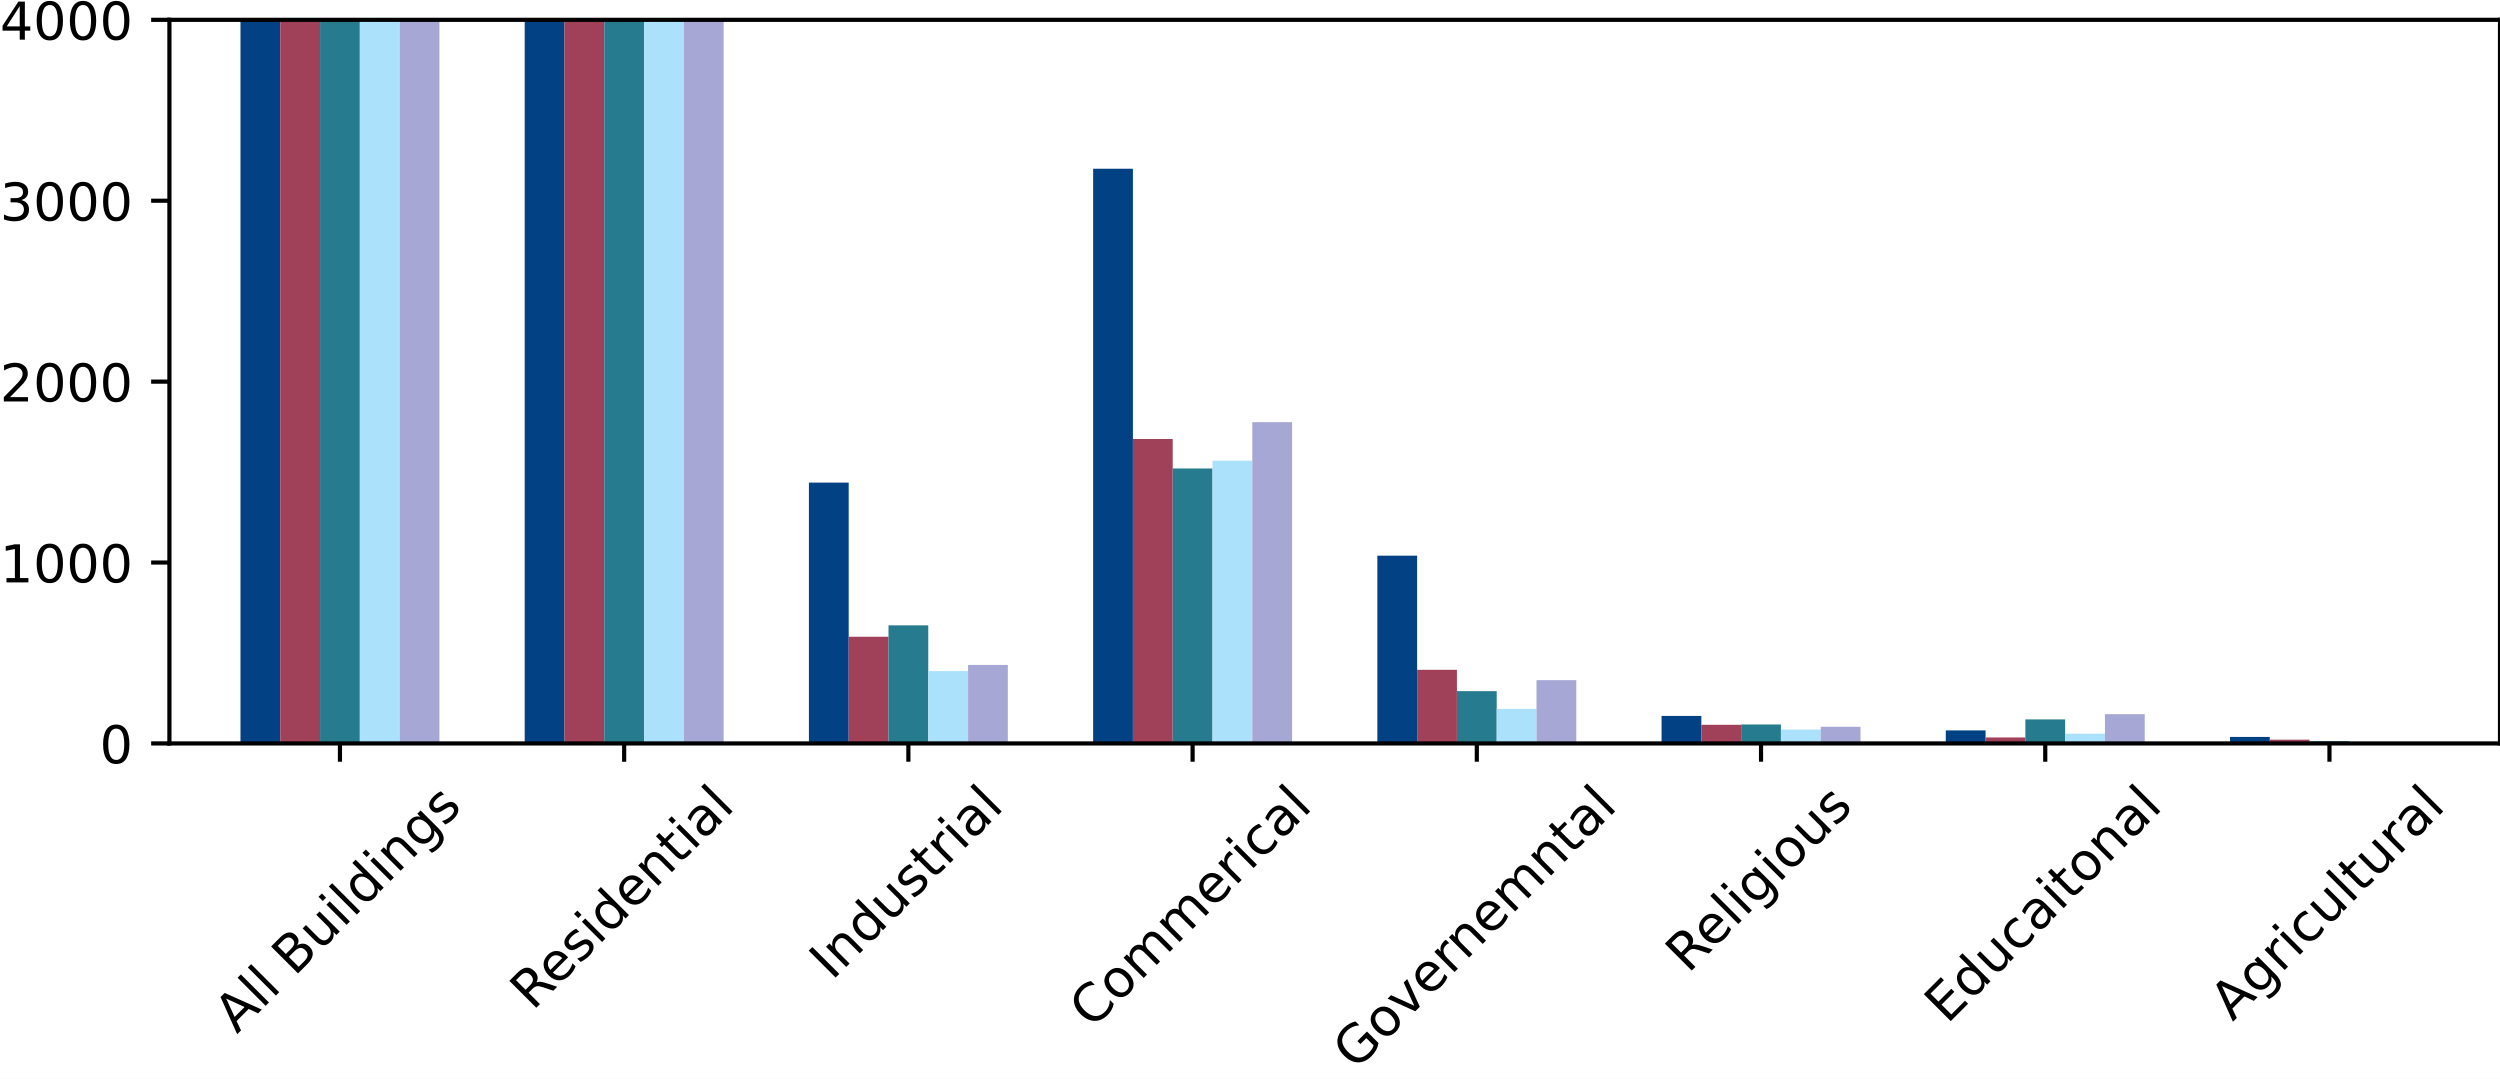
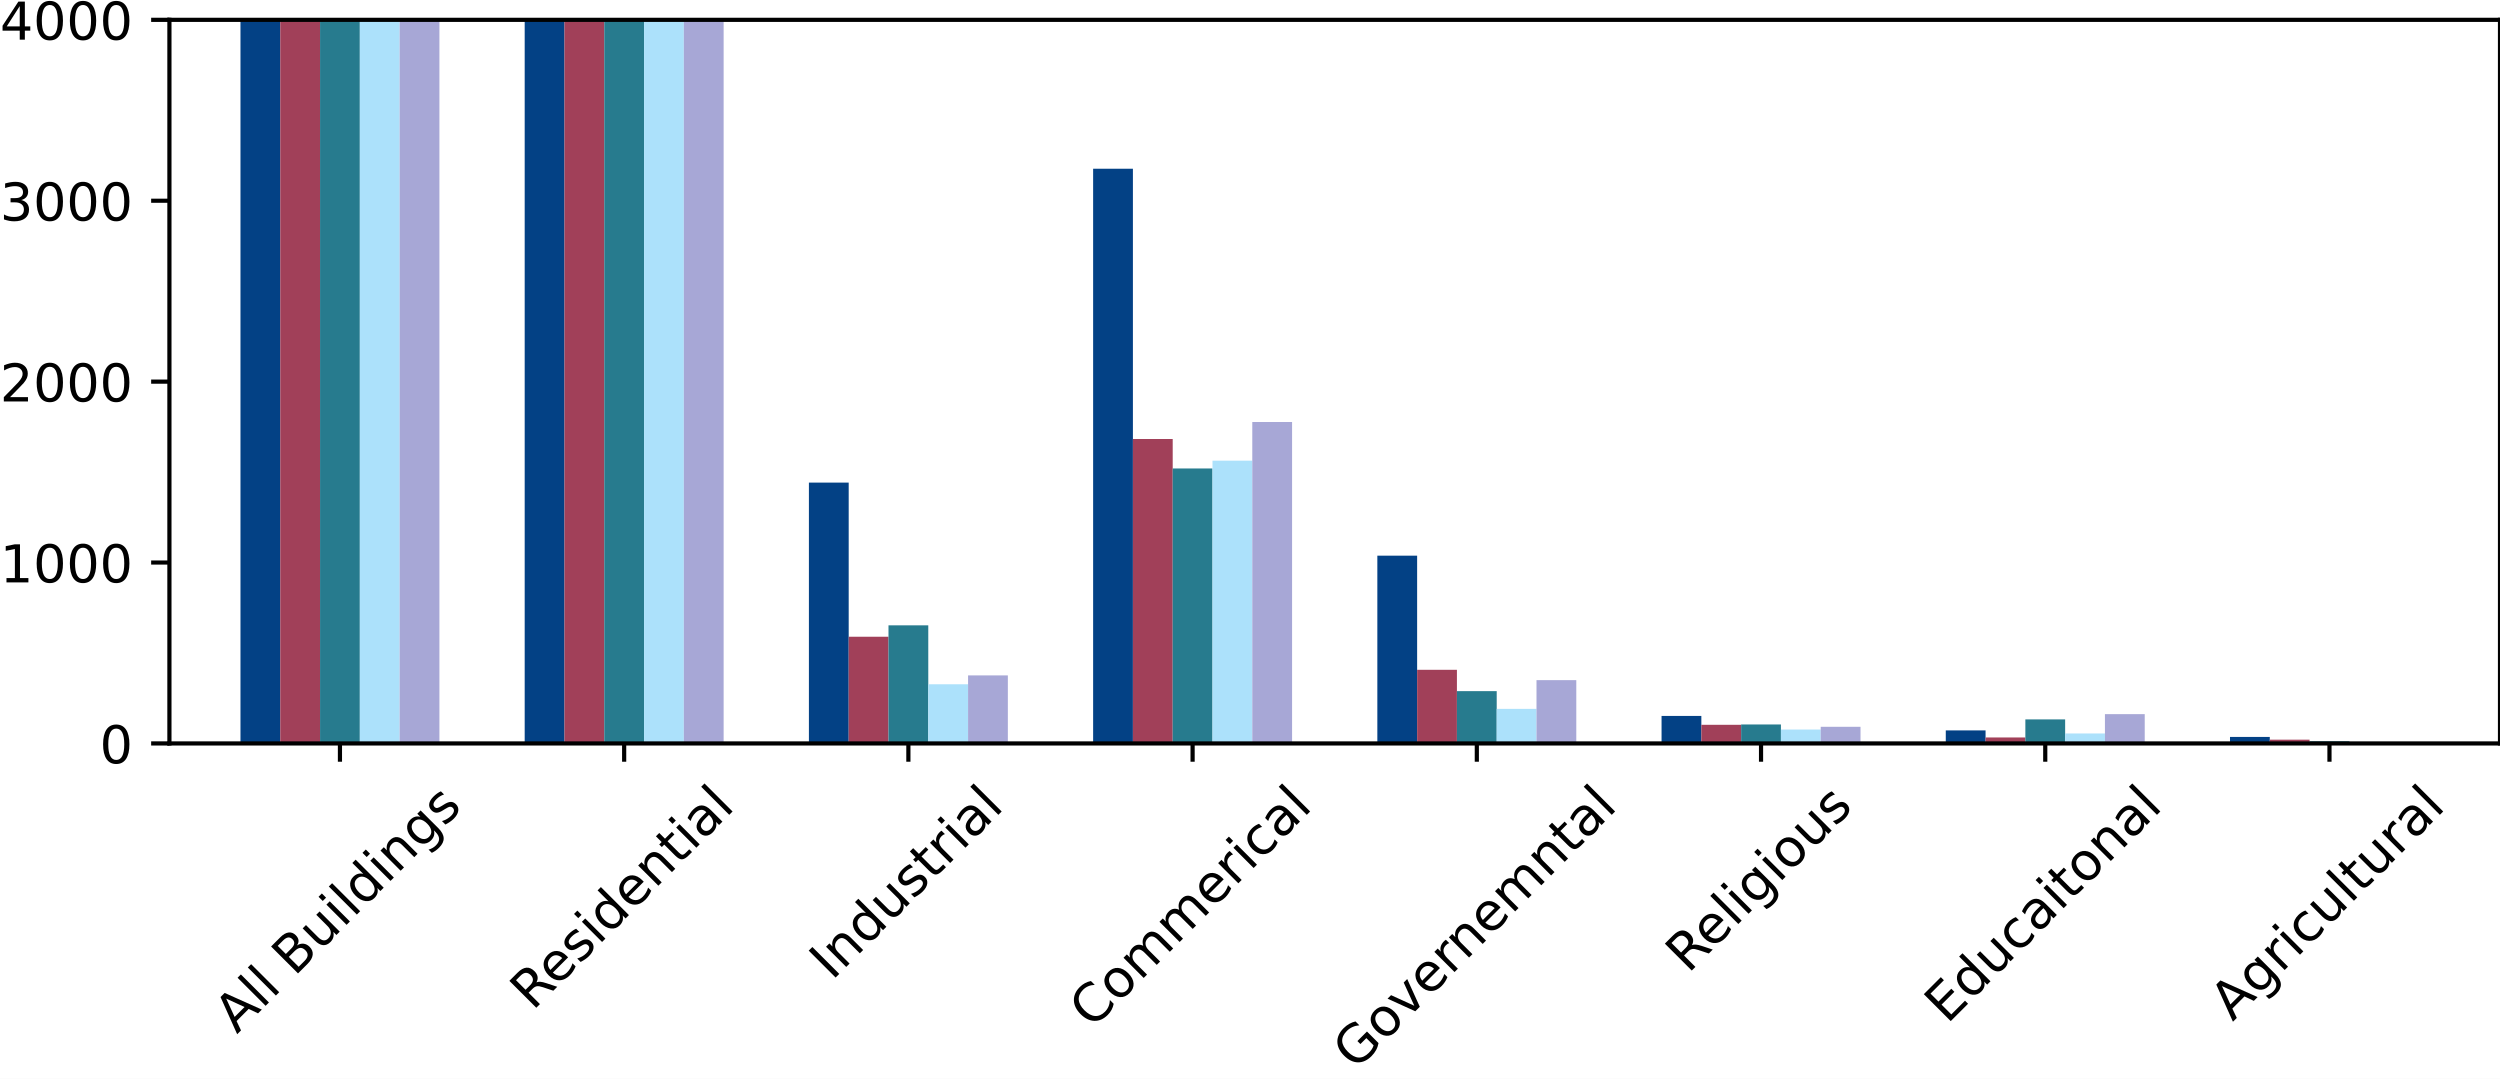
<svg xmlns="http://www.w3.org/2000/svg" xmlns:xlink="http://www.w3.org/1999/xlink" width="478.85pt" height="206.638pt" viewBox="0 0 478.85 206.638" version="1.1">
  <defs>
    <style type="text/css">*{stroke-linejoin: round; stroke-linecap: butt}</style>
  </defs>
  <g id="figure_1">
    <g id="patch_1">
      <path d="M 0 206.638  L 478.85 206.638  L 478.85 0  L 0 0  z " style="fill: #ffffff" />
    </g>
    <g id="axes_1">
      <g id="patch_2">
        <path d="M 32.45 142.399  L 478.85 142.399  L 478.85 3.799  L 32.45 3.799  z " style="fill: #ffffff" />
      </g>
      <g id="patch_3">
-         <path d="M 46.06 142.399  L 53.681 142.399  L 53.681 -1283.032  L 46.06 -1283.032  z " clip-path="url(#p4aff99b843)" style="fill: #034185" />
+         <path d="M 46.06 142.399  L 53.681 142.399  L 53.681 -1283.032  L 46.06 -1283.032  z " clip-path="url(#pdb5ebdf653)" style="fill: #034185" />
      </g>
      <g id="patch_4">
-         <path d="M 100.499 142.399  L 108.12 142.399  L 108.12 -1078.008  L 100.499 -1078.008  z " clip-path="url(#p4aff99b843)" style="fill: #034185" />
+         <path d="M 100.499 142.399  L 108.12 142.399  L 108.12 -1078.008  L 100.499 -1078.008  z " clip-path="url(#pdb5ebdf653)" style="fill: #034185" />
      </g>
      <g id="patch_5">
-         <path d="M 154.938 142.399  L 162.559 142.399  L 162.559 92.434  L 154.938 92.434  z " clip-path="url(#p4aff99b843)" style="fill: #034185" />
+         <path d="M 154.938 142.399  L 162.559 142.399  L 162.559 92.434  L 154.938 92.434  z " clip-path="url(#pdb5ebdf653)" style="fill: #034185" />
      </g>
      <g id="patch_6">
-         <path d="M 209.377 142.399  L 216.998 142.399  L 216.998 32.316  L 209.377 32.316  z " clip-path="url(#p4aff99b843)" style="fill: #034185" />
+         <path d="M 209.377 142.399  L 216.998 142.399  L 216.998 32.316  L 209.377 32.316  z " clip-path="url(#pdb5ebdf653)" style="fill: #034185" />
      </g>
      <g id="patch_7">
-         <path d="M 263.816 142.399  L 271.437 142.399  L 271.437 106.433  L 263.816 106.433  z " clip-path="url(#p4aff99b843)" style="fill: #034185" />
+         <path d="M 263.816 142.399  L 271.437 142.399  L 271.437 106.433  L 263.816 106.433  z " clip-path="url(#pdb5ebdf653)" style="fill: #034185" />
      </g>
      <g id="patch_8">
-         <path d="M 318.255 142.399  L 325.876 142.399  L 325.876 137.132  L 318.255 137.132  z " clip-path="url(#p4aff99b843)" style="fill: #034185" />
+         <path d="M 318.255 142.399  L 325.876 142.399  L 325.876 137.132  L 318.255 137.132  z " clip-path="url(#pdb5ebdf653)" style="fill: #034185" />
      </g>
      <g id="patch_9">
-         <path d="M 372.694 142.399  L 380.315 142.399  L 380.315 139.904  L 372.694 139.904  z " clip-path="url(#p4aff99b843)" style="fill: #034185" />
+         <path d="M 372.694 142.399  L 380.315 142.399  L 380.315 139.904  L 372.694 139.904  z " clip-path="url(#pdb5ebdf653)" style="fill: #034185" />
      </g>
      <g id="patch_10">
-         <path d="M 427.133 142.399  L 434.754 142.399  L 434.754 141.152  L 427.133 141.152  z " clip-path="url(#p4aff99b843)" style="fill: #034185" />
+         <path d="M 427.133 142.399  L 434.754 142.399  L 434.754 141.152  L 427.133 141.152  z " clip-path="url(#pdb5ebdf653)" style="fill: #034185" />
      </g>
      <g id="patch_11">
-         <path d="M 53.681 142.399  L 61.303 142.399  L 61.303 -1036.151  L 53.681 -1036.151  z " clip-path="url(#p4aff99b843)" style="fill: #a14059" />
+         <path d="M 53.681 142.399  L 61.303 142.399  L 61.303 -1036.151  L 53.681 -1036.151  z " clip-path="url(#pdb5ebdf653)" style="fill: #a14059" />
      </g>
      <g id="patch_12">
-         <path d="M 108.12 142.399  L 115.742 142.399  L 115.742 -937.849  L 108.12 -937.849  z " clip-path="url(#p4aff99b843)" style="fill: #a14059" />
+         <path d="M 108.12 142.399  L 115.742 142.399  L 115.742 -937.849  L 108.12 -937.849  z " clip-path="url(#pdb5ebdf653)" style="fill: #a14059" />
      </g>
      <g id="patch_13">
-         <path d="M 162.559 142.399  L 170.181 142.399  L 170.181 121.956  L 162.559 121.956  z " clip-path="url(#p4aff99b843)" style="fill: #a14059" />
+         <path d="M 162.559 142.399  L 170.181 142.399  L 170.181 121.956  L 162.559 121.956  z " clip-path="url(#pdb5ebdf653)" style="fill: #a14059" />
      </g>
      <g id="patch_14">
-         <path d="M 216.998 142.399  L 224.62 142.399  L 224.62 84.083  L 216.998 84.083  z " clip-path="url(#p4aff99b843)" style="fill: #a14059" />
+         <path d="M 216.998 142.399  L 224.62 142.399  L 224.62 84.083  L 216.998 84.083  z " clip-path="url(#pdb5ebdf653)" style="fill: #a14059" />
      </g>
      <g id="patch_15">
-         <path d="M 271.437 142.399  L 279.059 142.399  L 279.059 128.297  L 271.437 128.297  z " clip-path="url(#p4aff99b843)" style="fill: #a14059" />
+         <path d="M 271.437 142.399  L 279.059 142.399  L 279.059 128.297  L 271.437 128.297  z " clip-path="url(#pdb5ebdf653)" style="fill: #a14059" />
      </g>
      <g id="patch_16">
-         <path d="M 325.876 142.399  L 333.498 142.399  L 333.498 138.83  L 325.876 138.83  z " clip-path="url(#p4aff99b843)" style="fill: #a14059" />
+         <path d="M 325.876 142.399  L 333.498 142.399  L 333.498 138.83  L 325.876 138.83  z " clip-path="url(#pdb5ebdf653)" style="fill: #a14059" />
      </g>
      <g id="patch_17">
-         <path d="M 380.315 142.399  L 387.937 142.399  L 387.937 141.256  L 380.315 141.256  z " clip-path="url(#p4aff99b843)" style="fill: #a14059" />
+         <path d="M 380.315 142.399  L 387.937 142.399  L 387.937 141.256  L 380.315 141.256  z " clip-path="url(#pdb5ebdf653)" style="fill: #a14059" />
      </g>
      <g id="patch_18">
-         <path d="M 434.754 142.399  L 442.376 142.399  L 442.376 141.672  L 434.754 141.672  z " clip-path="url(#p4aff99b843)" style="fill: #a14059" />
+         <path d="M 434.754 142.399  L 442.376 142.399  L 442.376 141.672  L 434.754 141.672  z " clip-path="url(#pdb5ebdf653)" style="fill: #a14059" />
      </g>
      <g id="patch_19">
-         <path d="M 61.303 142.399  L 68.924 142.399  L 68.924 -1054.135  L 61.303 -1054.135  z " clip-path="url(#p4aff99b843)" style="fill: #277b8e" />
+         <path d="M 61.303 142.399  L 68.924 142.399  L 68.924 -1054.135  L 61.303 -1054.135  z " clip-path="url(#pdb5ebdf653)" style="fill: #277b8e" />
      </g>
      <g id="patch_20">
-         <path d="M 115.742 142.399  L 123.363 142.399  L 123.363 -960.164  L 115.742 -960.164  z " clip-path="url(#p4aff99b843)" style="fill: #277b8e" />
+         <path d="M 115.742 142.399  L 123.363 142.399  L 123.363 -960.164  L 115.742 -960.164  z " clip-path="url(#pdb5ebdf653)" style="fill: #277b8e" />
      </g>
      <g id="patch_21">
-         <path d="M 170.181 142.399  L 177.802 142.399  L 177.802 119.773  L 170.181 119.773  z " clip-path="url(#p4aff99b843)" style="fill: #277b8e" />
+         <path d="M 170.181 142.399  L 177.802 142.399  L 177.802 119.773  L 170.181 119.773  z " clip-path="url(#pdb5ebdf653)" style="fill: #277b8e" />
      </g>
      <g id="patch_22">
-         <path d="M 224.62 142.399  L 232.241 142.399  L 232.241 89.731  L 224.62 89.731  z " clip-path="url(#p4aff99b843)" style="fill: #277b8e" />
+         <path d="M 224.62 142.399  L 232.241 142.399  L 232.241 89.731  L 224.62 89.731  z " clip-path="url(#pdb5ebdf653)" style="fill: #277b8e" />
      </g>
      <g id="patch_23">
-         <path d="M 279.059 142.399  L 286.68 142.399  L 286.68 132.385  L 279.059 132.385  z " clip-path="url(#p4aff99b843)" style="fill: #277b8e" />
+         <path d="M 279.059 142.399  L 286.68 142.399  L 286.68 132.385  L 279.059 132.385  z " clip-path="url(#pdb5ebdf653)" style="fill: #277b8e" />
      </g>
      <g id="patch_24">
-         <path d="M 333.498 142.399  L 341.119 142.399  L 341.119 138.761  L 333.498 138.761  z " clip-path="url(#p4aff99b843)" style="fill: #277b8e" />
+         <path d="M 333.498 142.399  L 341.119 142.399  L 341.119 138.761  L 333.498 138.761  z " clip-path="url(#pdb5ebdf653)" style="fill: #277b8e" />
      </g>
      <g id="patch_25">
-         <path d="M 387.937 142.399  L 395.558 142.399  L 395.558 137.791  L 387.937 137.791  z " clip-path="url(#p4aff99b843)" style="fill: #277b8e" />
+         <path d="M 387.937 142.399  L 395.558 142.399  L 395.558 137.791  L 387.937 137.791  z " clip-path="url(#pdb5ebdf653)" style="fill: #277b8e" />
      </g>
      <g id="patch_26">
-         <path d="M 442.376 142.399  L 449.997 142.399  L 449.997 141.983  L 442.376 141.983  z " clip-path="url(#p4aff99b843)" style="fill: #277b8e" />
+         <path d="M 442.376 142.399  L 449.997 142.399  L 449.997 141.983  L 442.376 141.983  z " clip-path="url(#pdb5ebdf653)" style="fill: #277b8e" />
      </g>
      <g id="patch_27">
-         <path d="M 68.924 142.399  L 76.546 142.399  L 76.546 -1042.007  L 68.924 -1042.007  z " clip-path="url(#p4aff99b843)" style="fill: #ace1fb" />
+         <path d="M 68.924 142.399  L 76.546 142.399  L 76.546 -1039.304  L 68.924 -1039.304  z " clip-path="url(#pdb5ebdf653)" style="fill: #ace1fb" />
      </g>
      <g id="patch_28">
-         <path d="M 123.363 142.399  L 130.985 142.399  L 130.985 -962.763  L 123.363 -962.763  z " clip-path="url(#p4aff99b843)" style="fill: #ace1fb" />
+         <path d="M 123.363 142.399  L 130.985 142.399  L 130.985 -962.555  L 123.363 -962.555  z " clip-path="url(#pdb5ebdf653)" style="fill: #ace1fb" />
      </g>
      <g id="patch_29">
-         <path d="M 177.802 142.399  L 185.424 142.399  L 185.424 128.539  L 177.802 128.539  z " clip-path="url(#p4aff99b843)" style="fill: #ace1fb" />
+         <path d="M 177.802 142.399  L 185.424 142.399  L 185.424 131.069  L 177.802 131.069  z " clip-path="url(#pdb5ebdf653)" style="fill: #ace1fb" />
      </g>
      <g id="patch_30">
-         <path d="M 232.241 142.399  L 239.863 142.399  L 239.863 88.241  L 232.241 88.241  z " clip-path="url(#p4aff99b843)" style="fill: #ace1fb" />
+         <path d="M 232.241 142.399  L 239.863 142.399  L 239.863 88.241  L 232.241 88.241  z " clip-path="url(#pdb5ebdf653)" style="fill: #ace1fb" />
      </g>
      <g id="patch_31">
-         <path d="M 286.68 142.399  L 294.302 142.399  L 294.302 135.781  L 286.68 135.781  z " clip-path="url(#p4aff99b843)" style="fill: #ace1fb" />
+         <path d="M 286.68 142.399  L 294.302 142.399  L 294.302 135.781  L 286.68 135.781  z " clip-path="url(#pdb5ebdf653)" style="fill: #ace1fb" />
      </g>
      <g id="patch_32">
-         <path d="M 341.119 142.399  L 348.741 142.399  L 348.741 139.731  L 341.119 139.731  z " clip-path="url(#p4aff99b843)" style="fill: #ace1fb" />
+         <path d="M 341.119 142.399  L 348.741 142.399  L 348.741 139.731  L 341.119 139.731  z " clip-path="url(#pdb5ebdf653)" style="fill: #ace1fb" />
      </g>
      <g id="patch_33">
-         <path d="M 395.558 142.399  L 403.18 142.399  L 403.18 140.528  L 395.558 140.528  z " clip-path="url(#p4aff99b843)" style="fill: #ace1fb" />
+         <path d="M 395.558 142.399  L 403.18 142.399  L 403.18 140.493  L 395.558 140.493  z " clip-path="url(#pdb5ebdf653)" style="fill: #ace1fb" />
      </g>
      <g id="patch_34">
-         <path d="M 449.997 142.399  L 457.619 142.399  L 457.619 142.33  L 449.997 142.33  z " clip-path="url(#p4aff99b843)" style="fill: #ace1fb" />
+         <path d="M 449.997 142.399  L 457.619 142.399  L 457.619 142.33  L 449.997 142.33  z " clip-path="url(#pdb5ebdf653)" style="fill: #ace1fb" />
      </g>
      <g id="patch_35">
-         <path d="M 76.546 142.399  L 84.167 142.399  L 84.167 -1071.494  L 76.546 -1071.494  z " clip-path="url(#p4aff99b843)" style="fill: #a7a7d6" />
+         <path d="M 76.546 142.399  L 84.167 142.399  L 84.167 -1068.826  L 76.546 -1068.826  z " clip-path="url(#pdb5ebdf653)" style="fill: #a7a7d6" />
      </g>
      <g id="patch_36">
-         <path d="M 130.985 142.399  L 138.606 142.399  L 138.606 -973.816  L 130.985 -973.816  z " clip-path="url(#p4aff99b843)" style="fill: #a7a7d6" />
+         <path d="M 130.985 142.399  L 138.606 142.399  L 138.606 -973.123  L 130.985 -973.123  z " clip-path="url(#pdb5ebdf653)" style="fill: #a7a7d6" />
      </g>
      <g id="patch_37">
-         <path d="M 185.424 142.399  L 193.045 142.399  L 193.045 127.361  L 185.424 127.361  z " clip-path="url(#p4aff99b843)" style="fill: #a7a7d6" />
+         <path d="M 185.424 142.399  L 193.045 142.399  L 193.045 129.371  L 185.424 129.371  z " clip-path="url(#pdb5ebdf653)" style="fill: #a7a7d6" />
      </g>
      <g id="patch_38">
-         <path d="M 239.863 142.399  L 247.484 142.399  L 247.484 80.861  L 239.863 80.861  z " clip-path="url(#p4aff99b843)" style="fill: #a7a7d6" />
+         <path d="M 239.863 142.399  L 247.484 142.399  L 247.484 80.826  L 239.863 80.826  z " clip-path="url(#pdb5ebdf653)" style="fill: #a7a7d6" />
      </g>
      <g id="patch_39">
-         <path d="M 294.302 142.399  L 301.923 142.399  L 301.923 130.272  L 294.302 130.272  z " clip-path="url(#p4aff99b843)" style="fill: #a7a7d6" />
+         <path d="M 294.302 142.399  L 301.923 142.399  L 301.923 130.272  L 294.302 130.272  z " clip-path="url(#pdb5ebdf653)" style="fill: #a7a7d6" />
      </g>
      <g id="patch_40">
-         <path d="M 348.741 142.399  L 356.362 142.399  L 356.362 139.211  L 348.741 139.211  z " clip-path="url(#p4aff99b843)" style="fill: #a7a7d6" />
+         <path d="M 348.741 142.399  L 356.362 142.399  L 356.362 139.211  L 348.741 139.211  z " clip-path="url(#pdb5ebdf653)" style="fill: #a7a7d6" />
      </g>
      <g id="patch_41">
-         <path d="M 403.18 142.399  L 410.801 142.399  L 410.801 136.786  L 403.18 136.786  z " clip-path="url(#p4aff99b843)" style="fill: #a7a7d6" />
+         <path d="M 403.18 142.399  L 410.801 142.399  L 410.801 136.786  L 403.18 136.786  z " clip-path="url(#pdb5ebdf653)" style="fill: #a7a7d6" />
      </g>
      <g id="patch_42">
-         <path d="M 457.619 142.399  L 465.24 142.399  L 465.24 142.226  L 457.619 142.226  z " clip-path="url(#p4aff99b843)" style="fill: #a7a7d6" />
+         <path d="M 457.619 142.399  L 465.24 142.399  L 465.24 142.226  L 457.619 142.226  z " clip-path="url(#pdb5ebdf653)" style="fill: #a7a7d6" />
      </g>
      <g id="matplotlib.axis_1">
        <g id="xtick_1">
          <g id="line2d_1">
            <defs>
-               <path id="m7084b13f83" d="M 0 0  L 0 3.5  " style="stroke: #000000; stroke-width: 0.8" />
+               <path id="md7ba62947b" d="M 0 0  L 0 3.5  " style="stroke: #000000; stroke-width: 0.8" />
            </defs>
            <g>
-               <use xlink:href="#m7084b13f83" x="65.113" y="142.399" style="stroke: #000000; stroke-width: 0.8" />
+               <use xlink:href="#md7ba62947b" x="65.113" y="142.399" style="stroke: #000000; stroke-width: 0.8" />
            </g>
          </g>
          <g id="text_1">
            <g transform="translate(45.37353 198.1542) rotate(-45) scale(0.1 -0.1)">
              <defs>
                <path id="DejaVuSans-41" d="M 2188 4044  L 1331 1722  L 3047 1722  L 2188 4044  z M 1831 4666  L 2547 4666  L 4325 0  L 3669 0  L 3244 1197  L 1141 1197  L 716 0  L 50 0  L 1831 4666  z " transform="scale(0.015625)" />
                <path id="DejaVuSans-6c" d="M 603 4863  L 1178 4863  L 1178 0  L 603 0  L 603 4863  z " transform="scale(0.015625)" />
                <path id="DejaVuSans-20" transform="scale(0.015625)" />
                <path id="DejaVuSans-42" d="M 1259 2228  L 1259 519  L 2272 519  Q 2781 519 3026 730  Q 3272 941 3272 1375  Q 3272 1813 3026 2020  Q 2781 2228 2272 2228  L 1259 2228  z M 1259 4147  L 1259 2741  L 2194 2741  Q 2656 2741 2882 2914  Q 3109 3088 3109 3444  Q 3109 3797 2882 3972  Q 2656 4147 2194 4147  L 1259 4147  z M 628 4666  L 2241 4666  Q 2963 4666 3353 4366  Q 3744 4066 3744 3513  Q 3744 3084 3544 2831  Q 3344 2578 2956 2516  Q 3422 2416 3680 2098  Q 3938 1781 3938 1306  Q 3938 681 3513 340  Q 3088 0 2303 0  L 628 0  L 628 4666  z " transform="scale(0.015625)" />
                <path id="DejaVuSans-75" d="M 544 1381  L 544 3500  L 1119 3500  L 1119 1403  Q 1119 906 1312 657  Q 1506 409 1894 409  Q 2359 409 2629 706  Q 2900 1003 2900 1516  L 2900 3500  L 3475 3500  L 3475 0  L 2900 0  L 2900 538  Q 2691 219 2414 64  Q 2138 -91 1772 -91  Q 1169 -91 856 284  Q 544 659 544 1381  z M 1991 3584  L 1991 3584  z " transform="scale(0.015625)" />
                <path id="DejaVuSans-69" d="M 603 3500  L 1178 3500  L 1178 0  L 603 0  L 603 3500  z M 603 4863  L 1178 4863  L 1178 4134  L 603 4134  L 603 4863  z " transform="scale(0.015625)" />
                <path id="DejaVuSans-64" d="M 2906 2969  L 2906 4863  L 3481 4863  L 3481 0  L 2906 0  L 2906 525  Q 2725 213 2448 61  Q 2172 -91 1784 -91  Q 1150 -91 751 415  Q 353 922 353 1747  Q 353 2572 751 3078  Q 1150 3584 1784 3584  Q 2172 3584 2448 3432  Q 2725 3281 2906 2969  z M 947 1747  Q 947 1113 1208 752  Q 1469 391 1925 391  Q 2381 391 2643 752  Q 2906 1113 2906 1747  Q 2906 2381 2643 2742  Q 2381 3103 1925 3103  Q 1469 3103 1208 2742  Q 947 2381 947 1747  z " transform="scale(0.015625)" />
                <path id="DejaVuSans-6e" d="M 3513 2113  L 3513 0  L 2938 0  L 2938 2094  Q 2938 2591 2744 2837  Q 2550 3084 2163 3084  Q 1697 3084 1428 2787  Q 1159 2491 1159 1978  L 1159 0  L 581 0  L 581 3500  L 1159 3500  L 1159 2956  Q 1366 3272 1645 3428  Q 1925 3584 2291 3584  Q 2894 3584 3203 3211  Q 3513 2838 3513 2113  z " transform="scale(0.015625)" />
                <path id="DejaVuSans-67" d="M 2906 1791  Q 2906 2416 2648 2759  Q 2391 3103 1925 3103  Q 1463 3103 1205 2759  Q 947 2416 947 1791  Q 947 1169 1205 825  Q 1463 481 1925 481  Q 2391 481 2648 825  Q 2906 1169 2906 1791  z M 3481 434  Q 3481 -459 3084 -895  Q 2688 -1331 1869 -1331  Q 1566 -1331 1297 -1286  Q 1028 -1241 775 -1147  L 775 -588  Q 1028 -725 1275 -790  Q 1522 -856 1778 -856  Q 2344 -856 2625 -561  Q 2906 -266 2906 331  L 2906 616  Q 2728 306 2450 153  Q 2172 0 1784 0  Q 1141 0 747 490  Q 353 981 353 1791  Q 353 2603 747 3093  Q 1141 3584 1784 3584  Q 2172 3584 2450 3431  Q 2728 3278 2906 2969  L 2906 3500  L 3481 3500  L 3481 434  z " transform="scale(0.015625)" />
                <path id="DejaVuSans-73" d="M 2834 3397  L 2834 2853  Q 2591 2978 2328 3040  Q 2066 3103 1784 3103  Q 1356 3103 1142 2972  Q 928 2841 928 2578  Q 928 2378 1081 2264  Q 1234 2150 1697 2047  L 1894 2003  Q 2506 1872 2764 1633  Q 3022 1394 3022 966  Q 3022 478 2636 193  Q 2250 -91 1575 -91  Q 1294 -91 989 -36  Q 684 19 347 128  L 347 722  Q 666 556 975 473  Q 1284 391 1588 391  Q 1994 391 2212 530  Q 2431 669 2431 922  Q 2431 1156 2273 1281  Q 2116 1406 1581 1522  L 1381 1569  Q 847 1681 609 1914  Q 372 2147 372 2553  Q 372 3047 722 3315  Q 1072 3584 1716 3584  Q 2034 3584 2315 3537  Q 2597 3491 2834 3397  z " transform="scale(0.015625)" />
              </defs>
              <use xlink:href="#DejaVuSans-41" />
              <use xlink:href="#DejaVuSans-6c" transform="translate(68.4082 0)" />
              <use xlink:href="#DejaVuSans-6c" transform="translate(96.19141 0)" />
              <use xlink:href="#DejaVuSans-20" transform="translate(123.9746 0)" />
              <use xlink:href="#DejaVuSans-42" transform="translate(155.7617 0)" />
              <use xlink:href="#DejaVuSans-75" transform="translate(224.3652 0)" />
              <use xlink:href="#DejaVuSans-69" transform="translate(287.7441 0)" />
              <use xlink:href="#DejaVuSans-6c" transform="translate(315.5273 0)" />
              <use xlink:href="#DejaVuSans-64" transform="translate(343.3105 0)" />
              <use xlink:href="#DejaVuSans-69" transform="translate(406.7871 0)" />
              <use xlink:href="#DejaVuSans-6e" transform="translate(434.5703 0)" />
              <use xlink:href="#DejaVuSans-67" transform="translate(497.9492 0)" />
              <use xlink:href="#DejaVuSans-73" transform="translate(561.4258 0)" />
            </g>
          </g>
        </g>
        <g id="xtick_2">
          <g id="line2d_2">
            <g>
-               <use xlink:href="#m7084b13f83" x="119.552" y="142.399" style="stroke: #000000; stroke-width: 0.8" />
+               <use xlink:href="#md7ba62947b" x="119.552" y="142.399" style="stroke: #000000; stroke-width: 0.8" />
            </g>
          </g>
          <g id="text_2">
            <g transform="translate(102.0289 193.7216) rotate(-45) scale(0.1 -0.1)">
              <defs>
                <path id="DejaVuSans-52" d="M 2841 2188  Q 3044 2119 3236 1894  Q 3428 1669 3622 1275  L 4263 0  L 3584 0  L 2988 1197  Q 2756 1666 2539 1819  Q 2322 1972 1947 1972  L 1259 1972  L 1259 0  L 628 0  L 628 4666  L 2053 4666  Q 2853 4666 3247 4331  Q 3641 3997 3641 3322  Q 3641 2881 3436 2590  Q 3231 2300 2841 2188  z M 1259 4147  L 1259 2491  L 2053 2491  Q 2509 2491 2742 2702  Q 2975 2913 2975 3322  Q 2975 3731 2742 3939  Q 2509 4147 2053 4147  L 1259 4147  z " transform="scale(0.015625)" />
                <path id="DejaVuSans-65" d="M 3597 1894  L 3597 1613  L 953 1613  Q 991 1019 1311 708  Q 1631 397 2203 397  Q 2534 397 2845 478  Q 3156 559 3463 722  L 3463 178  Q 3153 47 2828 -22  Q 2503 -91 2169 -91  Q 1331 -91 842 396  Q 353 884 353 1716  Q 353 2575 817 3079  Q 1281 3584 2069 3584  Q 2775 3584 3186 3129  Q 3597 2675 3597 1894  z M 3022 2063  Q 3016 2534 2758 2815  Q 2500 3097 2075 3097  Q 1594 3097 1305 2825  Q 1016 2553 972 2059  L 3022 2063  z " transform="scale(0.015625)" />
                <path id="DejaVuSans-74" d="M 1172 4494  L 1172 3500  L 2356 3500  L 2356 3053  L 1172 3053  L 1172 1153  Q 1172 725 1289 603  Q 1406 481 1766 481  L 2356 481  L 2356 0  L 1766 0  Q 1100 0 847 248  Q 594 497 594 1153  L 594 3053  L 172 3053  L 172 3500  L 594 3500  L 594 4494  L 1172 4494  z " transform="scale(0.015625)" />
                <path id="DejaVuSans-61" d="M 2194 1759  Q 1497 1759 1228 1600  Q 959 1441 959 1056  Q 959 750 1161 570  Q 1363 391 1709 391  Q 2188 391 2477 730  Q 2766 1069 2766 1631  L 2766 1759  L 2194 1759  z M 3341 1997  L 3341 0  L 2766 0  L 2766 531  Q 2569 213 2275 61  Q 1981 -91 1556 -91  Q 1019 -91 701 211  Q 384 513 384 1019  Q 384 1609 779 1909  Q 1175 2209 1959 2209  L 2766 2209  L 2766 2266  Q 2766 2663 2505 2880  Q 2244 3097 1772 3097  Q 1472 3097 1187 3025  Q 903 2953 641 2809  L 641 3341  Q 956 3463 1253 3523  Q 1550 3584 1831 3584  Q 2591 3584 2966 3190  Q 3341 2797 3341 1997  z " transform="scale(0.015625)" />
              </defs>
              <use xlink:href="#DejaVuSans-52" />
              <use xlink:href="#DejaVuSans-65" transform="translate(64.98242 0)" />
              <use xlink:href="#DejaVuSans-73" transform="translate(126.5059 0)" />
              <use xlink:href="#DejaVuSans-69" transform="translate(178.6055 0)" />
              <use xlink:href="#DejaVuSans-64" transform="translate(206.3887 0)" />
              <use xlink:href="#DejaVuSans-65" transform="translate(269.8652 0)" />
              <use xlink:href="#DejaVuSans-6e" transform="translate(331.3887 0)" />
              <use xlink:href="#DejaVuSans-74" transform="translate(394.7676 0)" />
              <use xlink:href="#DejaVuSans-69" transform="translate(433.9766 0)" />
              <use xlink:href="#DejaVuSans-61" transform="translate(461.7598 0)" />
              <use xlink:href="#DejaVuSans-6c" transform="translate(523.0391 0)" />
            </g>
          </g>
        </g>
        <g id="xtick_3">
          <g id="line2d_3">
            <g>
-               <use xlink:href="#m7084b13f83" x="173.991" y="142.399" style="stroke: #000000; stroke-width: 0.8" />
+               <use xlink:href="#md7ba62947b" x="173.991" y="142.399" style="stroke: #000000; stroke-width: 0.8" />
            </g>
          </g>
          <g id="text_3">
            <g transform="translate(159.3615 187.9343) rotate(-45) scale(0.1 -0.1)">
              <defs>
                <path id="DejaVuSans-49" d="M 628 4666  L 1259 4666  L 1259 0  L 628 0  L 628 4666  z " transform="scale(0.015625)" />
                <path id="DejaVuSans-72" d="M 2631 2963  Q 2534 3019 2420 3045  Q 2306 3072 2169 3072  Q 1681 3072 1420 2755  Q 1159 2438 1159 1844  L 1159 0  L 581 0  L 581 3500  L 1159 3500  L 1159 2956  Q 1341 3275 1631 3429  Q 1922 3584 2338 3584  Q 2397 3584 2469 3576  Q 2541 3569 2628 3553  L 2631 2963  z " transform="scale(0.015625)" />
              </defs>
              <use xlink:href="#DejaVuSans-49" />
              <use xlink:href="#DejaVuSans-6e" transform="translate(29.49219 0)" />
              <use xlink:href="#DejaVuSans-64" transform="translate(92.87109 0)" />
              <use xlink:href="#DejaVuSans-75" transform="translate(156.3477 0)" />
              <use xlink:href="#DejaVuSans-73" transform="translate(219.7266 0)" />
              <use xlink:href="#DejaVuSans-74" transform="translate(271.8262 0)" />
              <use xlink:href="#DejaVuSans-72" transform="translate(311.0352 0)" />
              <use xlink:href="#DejaVuSans-69" transform="translate(352.1484 0)" />
              <use xlink:href="#DejaVuSans-61" transform="translate(379.9316 0)" />
              <use xlink:href="#DejaVuSans-6c" transform="translate(441.2109 0)" />
            </g>
          </g>
        </g>
        <g id="xtick_4">
          <g id="line2d_4">
            <g>
-               <use xlink:href="#m7084b13f83" x="228.43" y="142.399" style="stroke: #000000; stroke-width: 0.8" />
+               <use xlink:href="#md7ba62947b" x="228.43" y="142.399" style="stroke: #000000; stroke-width: 0.8" />
            </g>
          </g>
          <g id="text_4">
            <g transform="translate(209.158 197.2195) rotate(-45) scale(0.1 -0.1)">
              <defs>
                <path id="DejaVuSans-43" d="M 4122 4306  L 4122 3641  Q 3803 3938 3442 4084  Q 3081 4231 2675 4231  Q 1875 4231 1450 3742  Q 1025 3253 1025 2328  Q 1025 1406 1450 917  Q 1875 428 2675 428  Q 3081 428 3442 575  Q 3803 722 4122 1019  L 4122 359  Q 3791 134 3420 21  Q 3050 -91 2638 -91  Q 1578 -91 968 557  Q 359 1206 359 2328  Q 359 3453 968 4101  Q 1578 4750 2638 4750  Q 3056 4750 3426 4639  Q 3797 4528 4122 4306  z " transform="scale(0.015625)" />
                <path id="DejaVuSans-6f" d="M 1959 3097  Q 1497 3097 1228 2736  Q 959 2375 959 1747  Q 959 1119 1226 758  Q 1494 397 1959 397  Q 2419 397 2687 759  Q 2956 1122 2956 1747  Q 2956 2369 2687 2733  Q 2419 3097 1959 3097  z M 1959 3584  Q 2709 3584 3137 3096  Q 3566 2609 3566 1747  Q 3566 888 3137 398  Q 2709 -91 1959 -91  Q 1206 -91 779 398  Q 353 888 353 1747  Q 353 2609 779 3096  Q 1206 3584 1959 3584  z " transform="scale(0.015625)" />
                <path id="DejaVuSans-6d" d="M 3328 2828  Q 3544 3216 3844 3400  Q 4144 3584 4550 3584  Q 5097 3584 5394 3201  Q 5691 2819 5691 2113  L 5691 0  L 5113 0  L 5113 2094  Q 5113 2597 4934 2840  Q 4756 3084 4391 3084  Q 3944 3084 3684 2787  Q 3425 2491 3425 1978  L 3425 0  L 2847 0  L 2847 2094  Q 2847 2600 2669 2842  Q 2491 3084 2119 3084  Q 1678 3084 1418 2786  Q 1159 2488 1159 1978  L 1159 0  L 581 0  L 581 3500  L 1159 3500  L 1159 2956  Q 1356 3278 1631 3431  Q 1906 3584 2284 3584  Q 2666 3584 2933 3390  Q 3200 3197 3328 2828  z " transform="scale(0.015625)" />
                <path id="DejaVuSans-63" d="M 3122 3366  L 3122 2828  Q 2878 2963 2633 3030  Q 2388 3097 2138 3097  Q 1578 3097 1268 2742  Q 959 2388 959 1747  Q 959 1106 1268 751  Q 1578 397 2138 397  Q 2388 397 2633 464  Q 2878 531 3122 666  L 3122 134  Q 2881 22 2623 -34  Q 2366 -91 2075 -91  Q 1284 -91 818 406  Q 353 903 353 1747  Q 353 2603 823 3093  Q 1294 3584 2113 3584  Q 2378 3584 2631 3529  Q 2884 3475 3122 3366  z " transform="scale(0.015625)" />
              </defs>
              <use xlink:href="#DejaVuSans-43" />
              <use xlink:href="#DejaVuSans-6f" transform="translate(69.82422 0)" />
              <use xlink:href="#DejaVuSans-6d" transform="translate(131.0059 0)" />
              <use xlink:href="#DejaVuSans-6d" transform="translate(228.418 0)" />
              <use xlink:href="#DejaVuSans-65" transform="translate(325.8301 0)" />
              <use xlink:href="#DejaVuSans-72" transform="translate(387.3535 0)" />
              <use xlink:href="#DejaVuSans-69" transform="translate(428.4668 0)" />
              <use xlink:href="#DejaVuSans-63" transform="translate(456.25 0)" />
              <use xlink:href="#DejaVuSans-61" transform="translate(511.2305 0)" />
              <use xlink:href="#DejaVuSans-6c" transform="translate(572.5098 0)" />
            </g>
          </g>
        </g>
        <g id="xtick_5">
          <g id="line2d_5">
            <g>
-               <use xlink:href="#m7084b13f83" x="282.87" y="142.399" style="stroke: #000000; stroke-width: 0.8" />
+               <use xlink:href="#md7ba62947b" x="282.87" y="142.399" style="stroke: #000000; stroke-width: 0.8" />
            </g>
          </g>
          <g id="text_5">
            <g transform="translate(259.6228 205.1678) rotate(-45) scale(0.1 -0.1)">
              <defs>
                <path id="DejaVuSans-47" d="M 3809 666  L 3809 1919  L 2778 1919  L 2778 2438  L 4434 2438  L 4434 434  Q 4069 175 3628 42  Q 3188 -91 2688 -91  Q 1594 -91 976 548  Q 359 1188 359 2328  Q 359 3472 976 4111  Q 1594 4750 2688 4750  Q 3144 4750 3555 4637  Q 3966 4525 4313 4306  L 4313 3634  Q 3963 3931 3569 4081  Q 3175 4231 2741 4231  Q 1884 4231 1454 3753  Q 1025 3275 1025 2328  Q 1025 1384 1454 906  Q 1884 428 2741 428  Q 3075 428 3337 486  Q 3600 544 3809 666  z " transform="scale(0.015625)" />
                <path id="DejaVuSans-76" d="M 191 3500  L 800 3500  L 1894 563  L 2988 3500  L 3597 3500  L 2284 0  L 1503 0  L 191 3500  z " transform="scale(0.015625)" />
              </defs>
              <use xlink:href="#DejaVuSans-47" />
              <use xlink:href="#DejaVuSans-6f" transform="translate(77.49023 0)" />
              <use xlink:href="#DejaVuSans-76" transform="translate(138.6719 0)" />
              <use xlink:href="#DejaVuSans-65" transform="translate(197.8516 0)" />
              <use xlink:href="#DejaVuSans-72" transform="translate(259.375 0)" />
              <use xlink:href="#DejaVuSans-6e" transform="translate(298.7383 0)" />
              <use xlink:href="#DejaVuSans-65" transform="translate(362.1172 0)" />
              <use xlink:href="#DejaVuSans-6d" transform="translate(423.6406 0)" />
              <use xlink:href="#DejaVuSans-6e" transform="translate(521.0527 0)" />
              <use xlink:href="#DejaVuSans-74" transform="translate(584.4316 0)" />
              <use xlink:href="#DejaVuSans-61" transform="translate(623.6406 0)" />
              <use xlink:href="#DejaVuSans-6c" transform="translate(684.9199 0)" />
            </g>
          </g>
        </g>
        <g id="xtick_6">
          <g id="line2d_6">
            <g>
-               <use xlink:href="#m7084b13f83" x="337.309" y="142.399" style="stroke: #000000; stroke-width: 0.8" />
+               <use xlink:href="#md7ba62947b" x="337.309" y="142.399" style="stroke: #000000; stroke-width: 0.8" />
            </g>
          </g>
          <g id="text_6">
            <g transform="translate(323.3498 186.5919) rotate(-45) scale(0.1 -0.1)">
              <use xlink:href="#DejaVuSans-52" />
              <use xlink:href="#DejaVuSans-65" transform="translate(64.98242 0)" />
              <use xlink:href="#DejaVuSans-6c" transform="translate(126.5059 0)" />
              <use xlink:href="#DejaVuSans-69" transform="translate(154.2891 0)" />
              <use xlink:href="#DejaVuSans-67" transform="translate(182.0723 0)" />
              <use xlink:href="#DejaVuSans-69" transform="translate(245.5488 0)" />
              <use xlink:href="#DejaVuSans-6f" transform="translate(273.332 0)" />
              <use xlink:href="#DejaVuSans-75" transform="translate(334.5137 0)" />
              <use xlink:href="#DejaVuSans-73" transform="translate(397.8926 0)" />
            </g>
          </g>
        </g>
        <g id="xtick_7">
          <g id="line2d_7">
            <g>
-               <use xlink:href="#m7084b13f83" x="391.748" y="142.399" style="stroke: #000000; stroke-width: 0.8" />
+               <use xlink:href="#md7ba62947b" x="391.748" y="142.399" style="stroke: #000000; stroke-width: 0.8" />
            </g>
          </g>
          <g id="text_7">
            <g transform="translate(372.9479 196.2738) rotate(-45) scale(0.1 -0.1)">
              <defs>
                <path id="DejaVuSans-45" d="M 628 4666  L 3578 4666  L 3578 4134  L 1259 4134  L 1259 2753  L 3481 2753  L 3481 2222  L 1259 2222  L 1259 531  L 3634 531  L 3634 0  L 628 0  L 628 4666  z " transform="scale(0.015625)" />
              </defs>
              <use xlink:href="#DejaVuSans-45" />
              <use xlink:href="#DejaVuSans-64" transform="translate(63.18359 0)" />
              <use xlink:href="#DejaVuSans-75" transform="translate(126.6602 0)" />
              <use xlink:href="#DejaVuSans-63" transform="translate(190.0391 0)" />
              <use xlink:href="#DejaVuSans-61" transform="translate(245.0195 0)" />
              <use xlink:href="#DejaVuSans-69" transform="translate(306.2988 0)" />
              <use xlink:href="#DejaVuSans-74" transform="translate(334.082 0)" />
              <use xlink:href="#DejaVuSans-6f" transform="translate(373.291 0)" />
              <use xlink:href="#DejaVuSans-6e" transform="translate(434.4727 0)" />
              <use xlink:href="#DejaVuSans-61" transform="translate(497.8516 0)" />
              <use xlink:href="#DejaVuSans-6c" transform="translate(559.1309 0)" />
            </g>
          </g>
        </g>
        <g id="xtick_8">
          <g id="line2d_8">
            <g>
-               <use xlink:href="#m7084b13f83" x="446.187" y="142.399" style="stroke: #000000; stroke-width: 0.8" />
+               <use xlink:href="#md7ba62947b" x="446.187" y="142.399" style="stroke: #000000; stroke-width: 0.8" />
            </g>
          </g>
          <g id="text_8">
            <g transform="translate(427.6433 195.7611) rotate(-45) scale(0.1 -0.1)">
              <use xlink:href="#DejaVuSans-41" />
              <use xlink:href="#DejaVuSans-67" transform="translate(68.4082 0)" />
              <use xlink:href="#DejaVuSans-72" transform="translate(131.8848 0)" />
              <use xlink:href="#DejaVuSans-69" transform="translate(172.998 0)" />
              <use xlink:href="#DejaVuSans-63" transform="translate(200.7812 0)" />
              <use xlink:href="#DejaVuSans-75" transform="translate(255.7617 0)" />
              <use xlink:href="#DejaVuSans-6c" transform="translate(319.1406 0)" />
              <use xlink:href="#DejaVuSans-74" transform="translate(346.9238 0)" />
              <use xlink:href="#DejaVuSans-75" transform="translate(386.1328 0)" />
              <use xlink:href="#DejaVuSans-72" transform="translate(449.5117 0)" />
              <use xlink:href="#DejaVuSans-61" transform="translate(490.625 0)" />
              <use xlink:href="#DejaVuSans-6c" transform="translate(551.9043 0)" />
            </g>
          </g>
        </g>
      </g>
      <g id="matplotlib.axis_2">
        <g id="ytick_1">
          <g id="line2d_9">
            <defs>
-               <path id="m41ab37bb55" d="M 0 0  L -3.5 0  " style="stroke: #000000; stroke-width: 0.8" />
+               <path id="mb3e07430cd" d="M 0 0  L -3.5 0  " style="stroke: #000000; stroke-width: 0.8" />
            </defs>
            <g>
-               <use xlink:href="#m41ab37bb55" x="32.45" y="142.399" style="stroke: #000000; stroke-width: 0.8" />
+               <use xlink:href="#mb3e07430cd" x="32.45" y="142.399" style="stroke: #000000; stroke-width: 0.8" />
            </g>
          </g>
          <g id="text_9">
            <g transform="translate(19.0875 146.1984) scale(0.1 -0.1)">
              <defs>
                <path id="DejaVuSans-30" d="M 2034 4250  Q 1547 4250 1301 3770  Q 1056 3291 1056 2328  Q 1056 1369 1301 889  Q 1547 409 2034 409  Q 2525 409 2770 889  Q 3016 1369 3016 2328  Q 3016 3291 2770 3770  Q 2525 4250 2034 4250  z M 2034 4750  Q 2819 4750 3233 4129  Q 3647 3509 3647 2328  Q 3647 1150 3233 529  Q 2819 -91 2034 -91  Q 1250 -91 836 529  Q 422 1150 422 2328  Q 422 3509 836 4129  Q 1250 4750 2034 4750  z " transform="scale(0.015625)" />
              </defs>
              <use xlink:href="#DejaVuSans-30" />
            </g>
          </g>
        </g>
        <g id="ytick_2">
          <g id="line2d_10">
            <g>
-               <use xlink:href="#m41ab37bb55" x="32.45" y="107.749" style="stroke: #000000; stroke-width: 0.8" />
+               <use xlink:href="#mb3e07430cd" x="32.45" y="107.749" style="stroke: #000000; stroke-width: 0.8" />
            </g>
          </g>
          <g id="text_10">
            <g transform="translate(0 111.5484) scale(0.1 -0.1)">
              <defs>
                <path id="DejaVuSans-31" d="M 794 531  L 1825 531  L 1825 4091  L 703 3866  L 703 4441  L 1819 4666  L 2450 4666  L 2450 531  L 3481 531  L 3481 0  L 794 0  L 794 531  z " transform="scale(0.015625)" />
              </defs>
              <use xlink:href="#DejaVuSans-31" />
              <use xlink:href="#DejaVuSans-30" transform="translate(63.62305 0)" />
              <use xlink:href="#DejaVuSans-30" transform="translate(127.2461 0)" />
              <use xlink:href="#DejaVuSans-30" transform="translate(190.8691 0)" />
            </g>
          </g>
        </g>
        <g id="ytick_3">
          <g id="line2d_11">
            <g>
-               <use xlink:href="#m41ab37bb55" x="32.45" y="73.099" style="stroke: #000000; stroke-width: 0.8" />
+               <use xlink:href="#mb3e07430cd" x="32.45" y="73.099" style="stroke: #000000; stroke-width: 0.8" />
            </g>
          </g>
          <g id="text_11">
            <g transform="translate(0 76.89844) scale(0.1 -0.1)">
              <defs>
                <path id="DejaVuSans-32" d="M 1228 531  L 3431 531  L 3431 0  L 469 0  L 469 531  Q 828 903 1448 1529  Q 2069 2156 2228 2338  Q 2531 2678 2651 2914  Q 2772 3150 2772 3378  Q 2772 3750 2511 3984  Q 2250 4219 1831 4219  Q 1534 4219 1204 4116  Q 875 4013 500 3803  L 500 4441  Q 881 4594 1212 4672  Q 1544 4750 1819 4750  Q 2544 4750 2975 4387  Q 3406 4025 3406 3419  Q 3406 3131 3298 2873  Q 3191 2616 2906 2266  Q 2828 2175 2409 1742  Q 1991 1309 1228 531  z " transform="scale(0.015625)" />
              </defs>
              <use xlink:href="#DejaVuSans-32" />
              <use xlink:href="#DejaVuSans-30" transform="translate(63.62305 0)" />
              <use xlink:href="#DejaVuSans-30" transform="translate(127.2461 0)" />
              <use xlink:href="#DejaVuSans-30" transform="translate(190.8691 0)" />
            </g>
          </g>
        </g>
        <g id="ytick_4">
          <g id="line2d_12">
            <g>
-               <use xlink:href="#m41ab37bb55" x="32.45" y="38.449" style="stroke: #000000; stroke-width: 0.8" />
+               <use xlink:href="#mb3e07430cd" x="32.45" y="38.449" style="stroke: #000000; stroke-width: 0.8" />
            </g>
          </g>
          <g id="text_12">
            <g transform="translate(0 42.24844) scale(0.1 -0.1)">
              <defs>
                <path id="DejaVuSans-33" d="M 2597 2516  Q 3050 2419 3304 2112  Q 3559 1806 3559 1356  Q 3559 666 3084 287  Q 2609 -91 1734 -91  Q 1441 -91 1130 -33  Q 819 25 488 141  L 488 750  Q 750 597 1062 519  Q 1375 441 1716 441  Q 2309 441 2620 675  Q 2931 909 2931 1356  Q 2931 1769 2642 2001  Q 2353 2234 1838 2234  L 1294 2234  L 1294 2753  L 1863 2753  Q 2328 2753 2575 2939  Q 2822 3125 2822 3475  Q 2822 3834 2567 4026  Q 2313 4219 1838 4219  Q 1578 4219 1281 4162  Q 984 4106 628 3988  L 628 4550  Q 988 4650 1302 4700  Q 1616 4750 1894 4750  Q 2613 4750 3031 4423  Q 3450 4097 3450 3541  Q 3450 3153 3228 2886  Q 3006 2619 2597 2516  z " transform="scale(0.015625)" />
              </defs>
              <use xlink:href="#DejaVuSans-33" />
              <use xlink:href="#DejaVuSans-30" transform="translate(63.62305 0)" />
              <use xlink:href="#DejaVuSans-30" transform="translate(127.2461 0)" />
              <use xlink:href="#DejaVuSans-30" transform="translate(190.8691 0)" />
            </g>
          </g>
        </g>
        <g id="ytick_5">
          <g id="line2d_13">
            <g>
-               <use xlink:href="#m41ab37bb55" x="32.45" y="3.799" style="stroke: #000000; stroke-width: 0.8" />
+               <use xlink:href="#mb3e07430cd" x="32.45" y="3.799" style="stroke: #000000; stroke-width: 0.8" />
            </g>
          </g>
          <g id="text_13">
            <g transform="translate(0 7.598437) scale(0.1 -0.1)">
              <defs>
                <path id="DejaVuSans-34" d="M 2419 4116  L 825 1625  L 2419 1625  L 2419 4116  z M 2253 4666  L 3047 4666  L 3047 1625  L 3713 1625  L 3713 1100  L 3047 1100  L 3047 0  L 2419 0  L 2419 1100  L 313 1100  L 313 1709  L 2253 4666  z " transform="scale(0.015625)" />
              </defs>
              <use xlink:href="#DejaVuSans-34" />
              <use xlink:href="#DejaVuSans-30" transform="translate(63.62305 0)" />
              <use xlink:href="#DejaVuSans-30" transform="translate(127.2461 0)" />
              <use xlink:href="#DejaVuSans-30" transform="translate(190.8691 0)" />
            </g>
          </g>
        </g>
      </g>
      <g id="patch_43">
        <path d="M 32.45 142.399  L 32.45 3.799  " style="fill: none; stroke: #000000; stroke-width: 0.8; stroke-linejoin: miter; stroke-linecap: square" />
      </g>
      <g id="patch_44">
        <path d="M 478.85 142.399  L 478.85 3.799  " style="fill: none; stroke: #000000; stroke-width: 0.8; stroke-linejoin: miter; stroke-linecap: square" />
      </g>
      <g id="patch_45">
        <path d="M 32.45 142.399  L 478.85 142.399  " style="fill: none; stroke: #000000; stroke-width: 0.8; stroke-linejoin: miter; stroke-linecap: square" />
      </g>
      <g id="patch_46">
        <path d="M 32.45 3.799  L 478.85 3.799  " style="fill: none; stroke: #000000; stroke-width: 0.8; stroke-linejoin: miter; stroke-linecap: square" />
      </g>
    </g>
  </g>
  <defs>
-     <clipPath id="p4aff99b843">
+     <clipPath id="pdb5ebdf653">
      <rect x="32.45" y="3.799" width="446.4" height="138.6" />
    </clipPath>
  </defs>
</svg>
